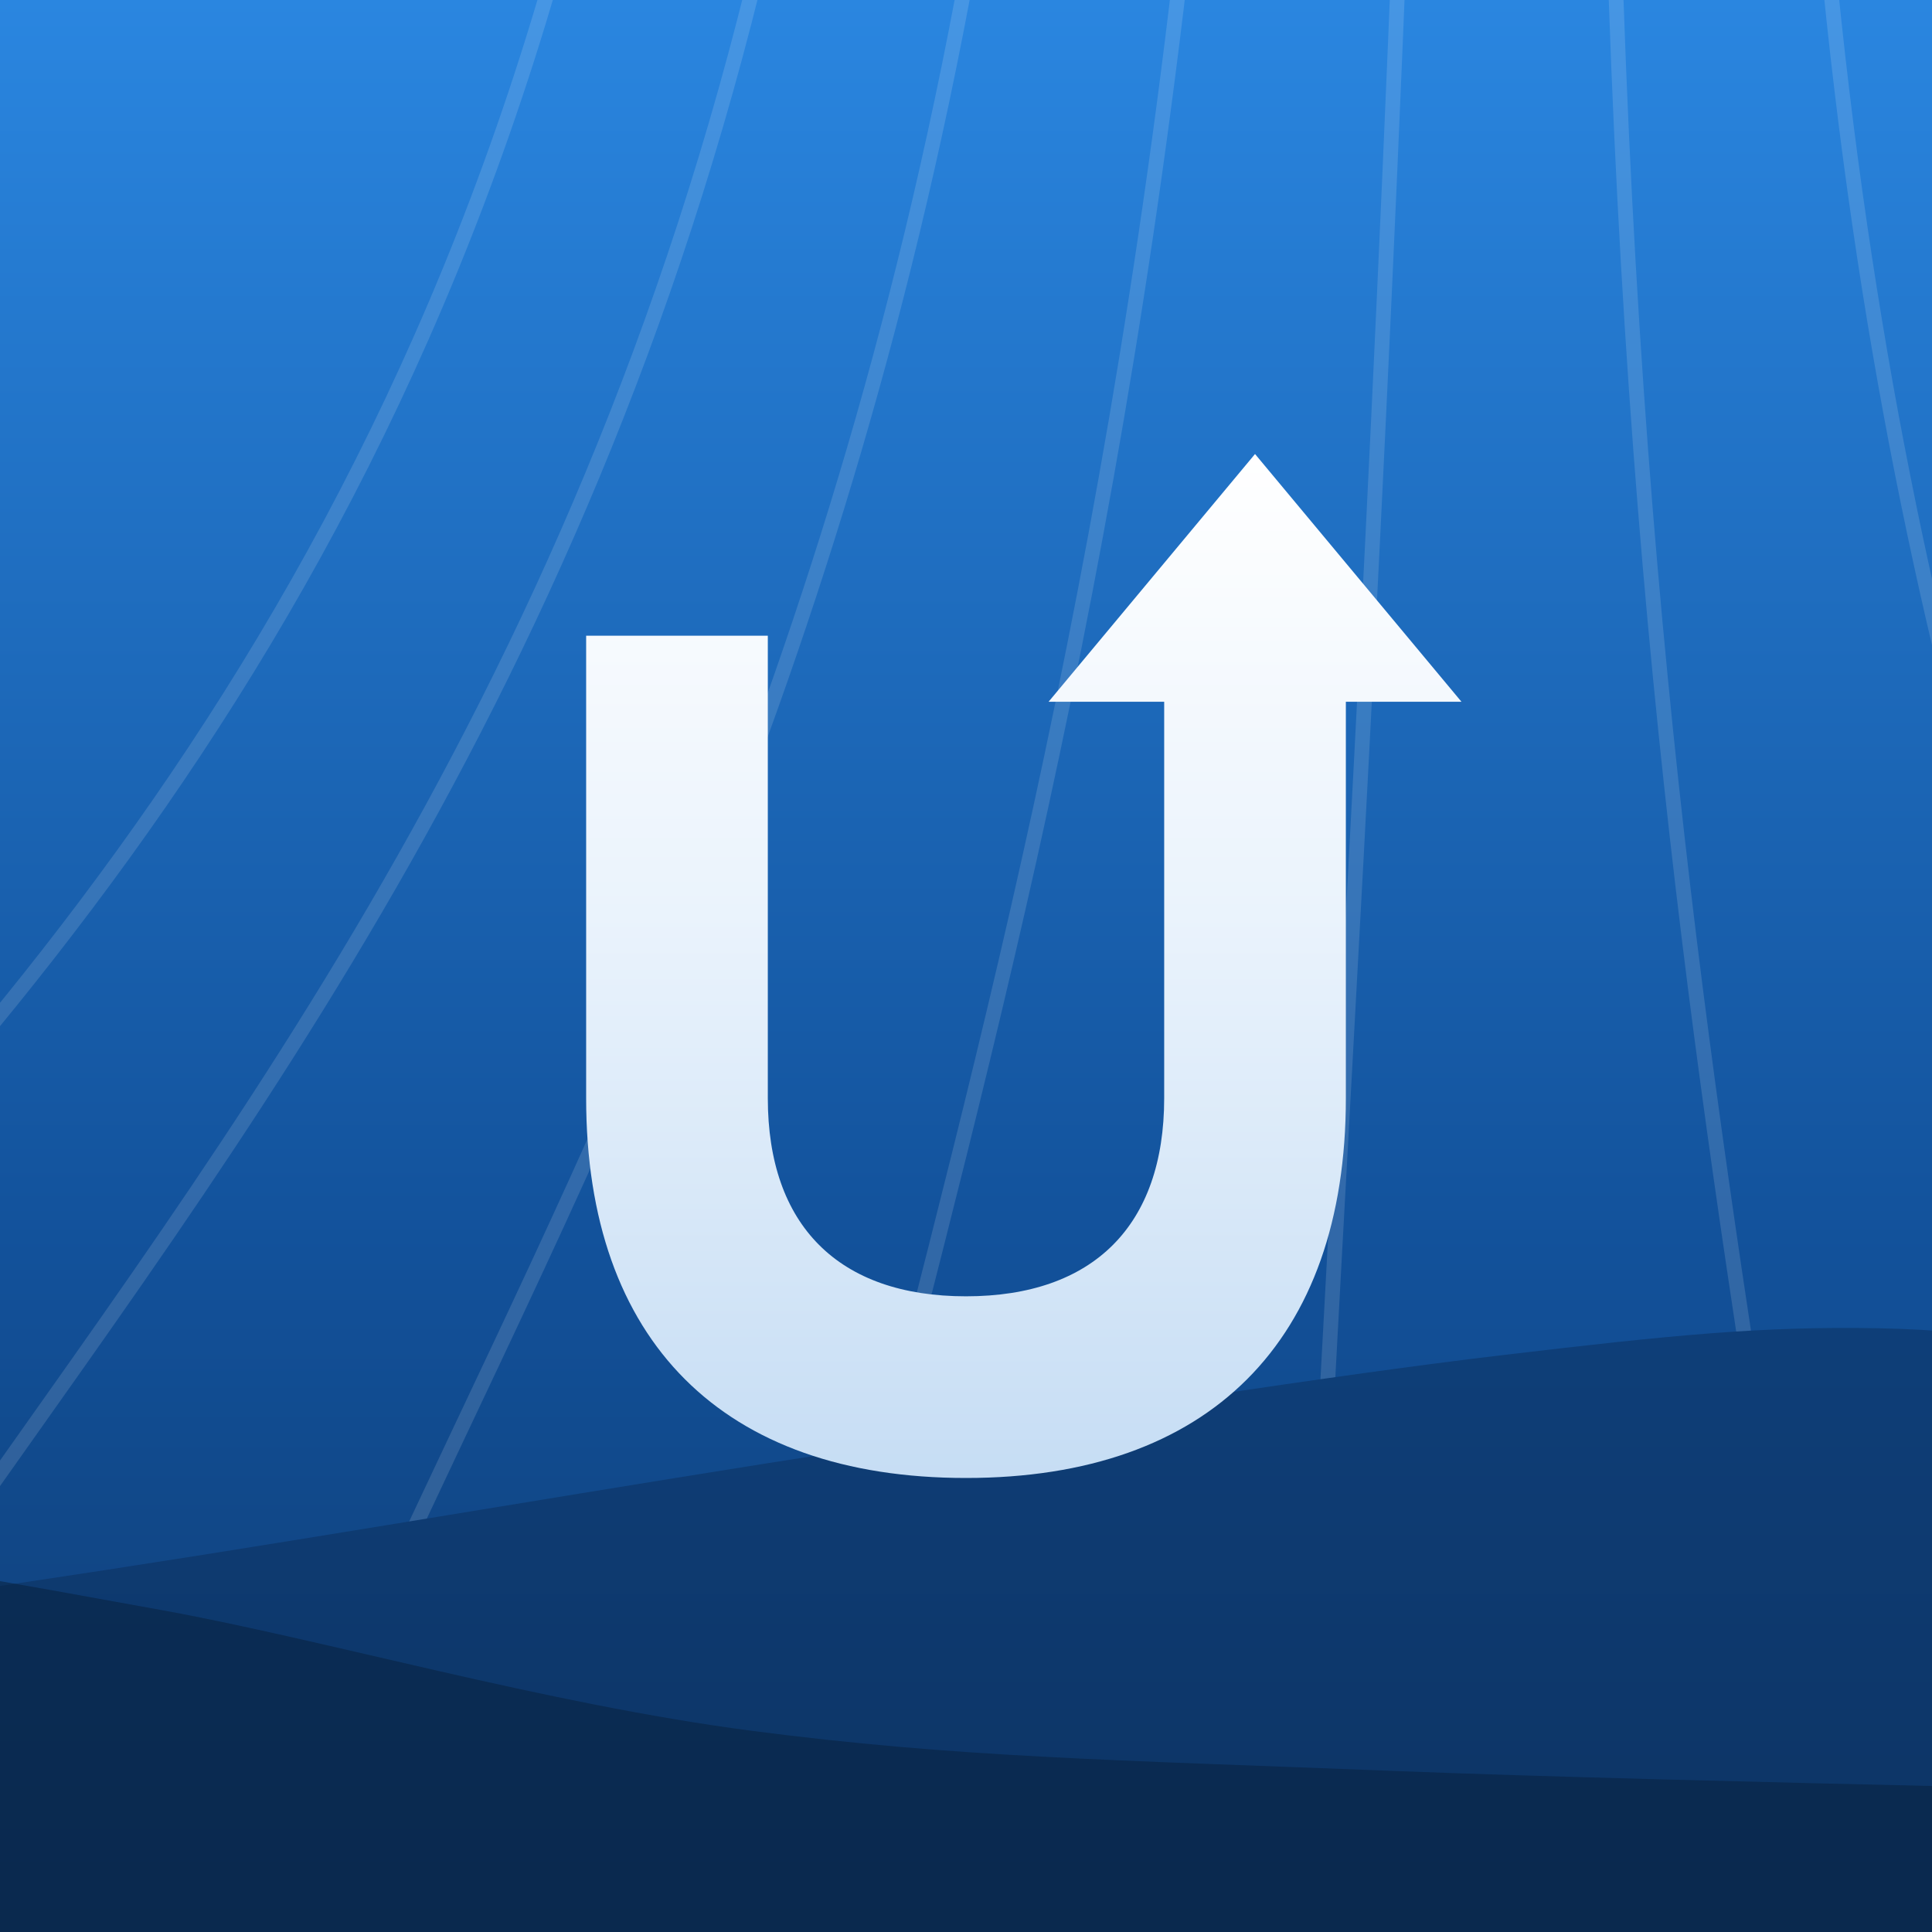
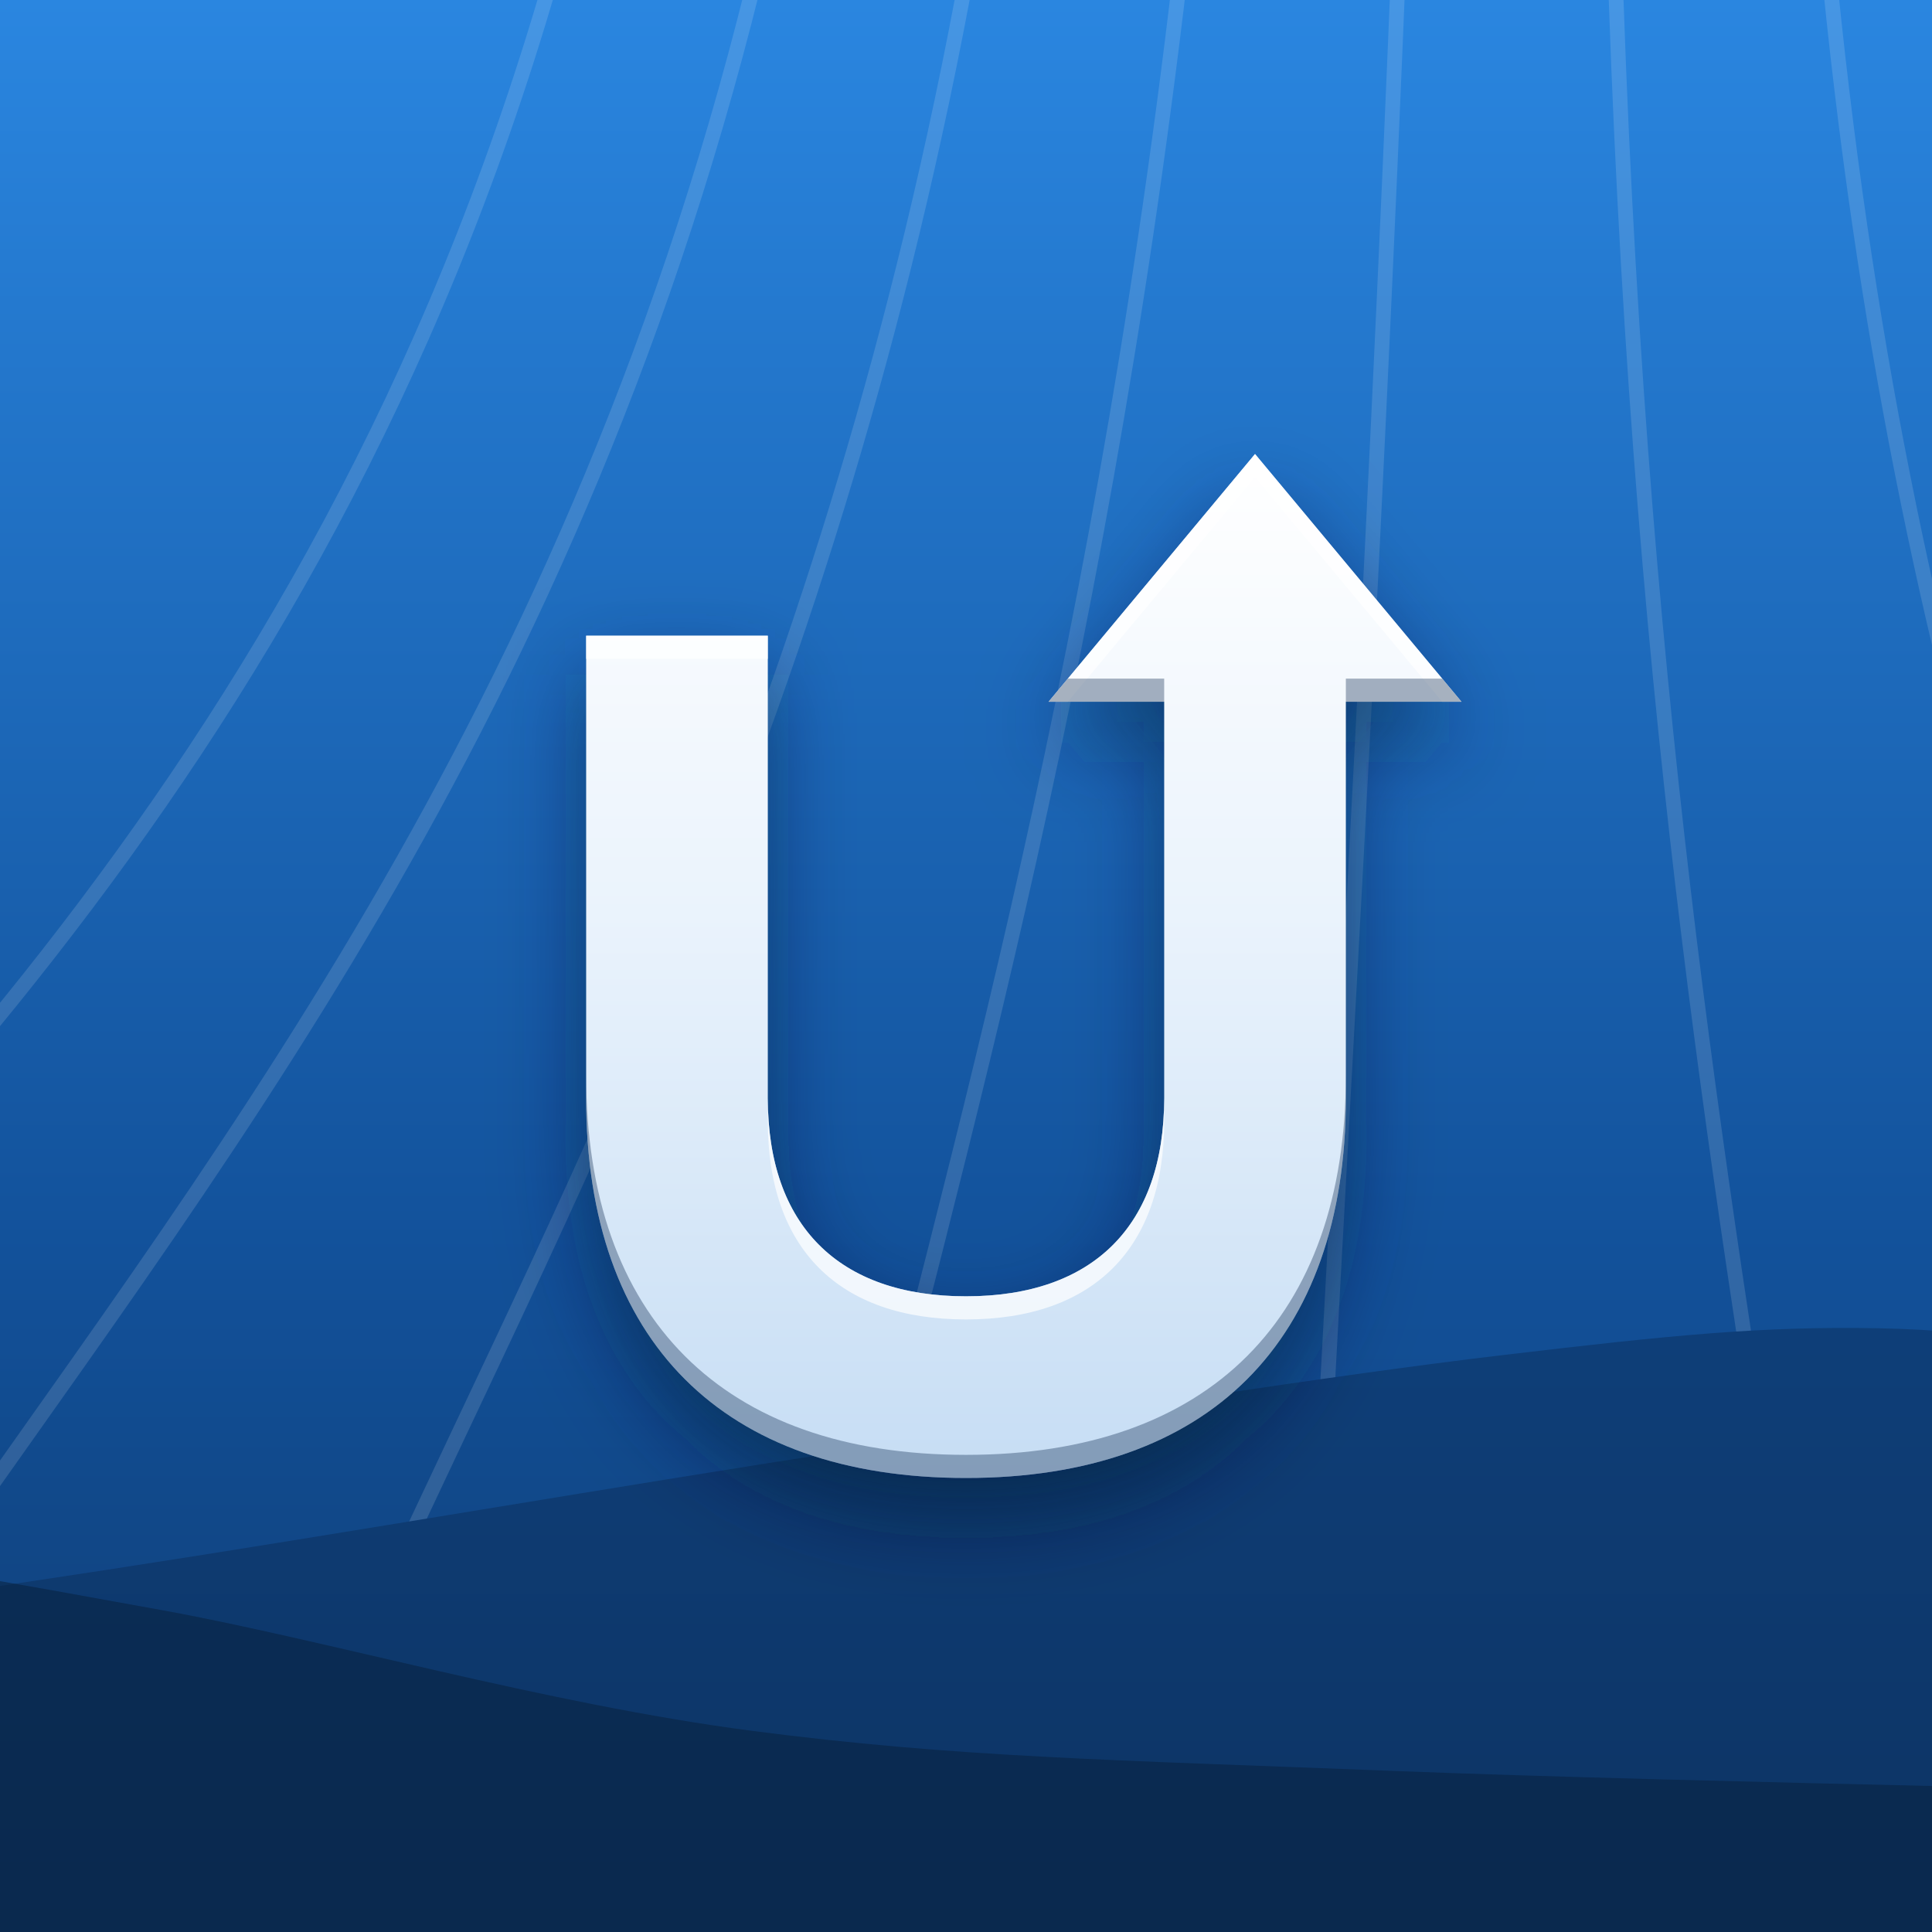
<svg xmlns="http://www.w3.org/2000/svg" width="512" height="512" viewBox="0 0 512 512" role="img" aria-label="Updraft icon, full bleed">
  <defs>
+     <filter id="mark-shadow" x="-30%" y="-30%" width="160%" height="160%">
+       <feGaussianBlur stdDeviation="2.6" />
+     </filter>
+     <clipPath id="mark-clip">
+       <path d="M0 11H11V39C11 46.714 15.286 51 23 51S35 46.714 35 39V15H28L40.5 0 53 15H46V39C46 53.72 37.72 62 23 62S0 53.72 0 39Z" />
+     </clipPath>
    <linearGradient id="bg" gradientUnits="userSpaceOnUse" x1="256.00" y1="512.00" x2="256.00" y2="0.00">
      <stop offset="0" stop-color="#0F3A6E" />
      <stop offset="0.35" stop-color="#12519A" />
      <stop offset="1" stop-color="#2A86E0" />
    </linearGradient>
    <clipPath id="tshape">
      <rect width="512" height="512" fill="#000" />
    </clipPath>
    <linearGradient id="icon-mark" gradientUnits="userSpaceOnUse" x1="26.50" y1="62.00" x2="26.50" y2="0.00">
      <stop offset="0" stop-color="#C6DDF4" />
      <stop offset="0.55" stop-color="#EAF3FC" />
      <stop offset="1" stop-color="#FFFFFF" />
    </linearGradient>
  </defs>
  <rect width="512" height="512" fill="url(#bg)" />
  <g clip-path="url(#tshape)">
    <g transform="translate(-128 -128) scale(7.111111)">
      <defs>
        <clipPath id="sky">
          <path d="M-2 80C2 79.42 13.33 77.83 22 76.5C30.67 75.17 41.33 73.33 50 72C58.67 70.67 67.67 69.25 74 68.5C80.33 67.75 83.67 67.42 88 67.5C92.33 67.58 96.33 68.33 100 69C103.67 69.67 108.33 71.08 110 71.5V-10H-2Z" />
        </clipPath>
      </defs>
      <path fill="#0A2A52" fill-opacity="0.42" d="M-2 80C2 79.42 13.33 77.83 22 76.5C30.67 75.17 41.33 73.33 50 72C58.67 70.67 67.67 69.25 74 68.5C80.33 67.75 83.67 67.42 88 67.5C92.33 67.58 96.33 68.33 100 69C103.67 69.67 108.33 71.08 110 71.5V110H-2Z" />
      <path fill="#08213F" fill-opacity="0.55" d="M-2 77C0 76.83 5.67 75.83 10 76C14.33 76.17 18 76.92 24 78C30 79.08 38.33 81.5 46 82.5C53.67 83.5 59.33 83.58 70 84C80.67 84.42 103.33 84.83 110 85V110H-2Z" />
      <g clip-path="url(#sky)">
        <g fill="none" stroke="#FFFFFF" stroke-opacity="0.13" stroke-width="0.55" stroke-linecap="round">
          <path d="M-22 116 C-22 74 37 68 43 -8 M0 116 C0 76 45 63 50 -8 M22 116 C22 78 53 60 57 -8 M44 116 C44 79 61 57 64 -8 M66 116 C66 79 69 57 71 -8 M88 116 C88 78 77 60 78 -8 M110 116 C110 76 85 63 85 -8 M132 116 C132 74 93 68 92 -8" />
        </g>
      </g>
    </g>
  </g>
  <g transform="translate(155.3342 120.32) scale(4.376774)">
+     <path d="M0 11H11V39C11 46.714 15.286 51 23 51S35 46.714 35 39V15H28L40.5 0 53 15H46V39C46 53.72 37.72 62 23 62S0 53.72 0 39Z" fill="#041530" opacity="0.5" filter="url(#mark-shadow)" transform="translate(0 2.4)" />
+   </g>
+   <g transform="translate(155.3342 120.32) scale(4.376774)">
    <path fill="url(#icon-mark)" d="M0 11H11V39C11 46.714 15.286 51 23 51S35 46.714 35 39V15H28L40.5 0 53 15H46V39C46 53.72 37.72 62 23 62S0 53.72 0 39Z" />
  </g>
+   <g transform="translate(155.3342 120.32) scale(4.376774)">
+     <g clip-path="url(#mark-clip)">
+       <path fill-rule="evenodd" fill="#FFFFFF" fill-opacity="0.7" d="M0 11H11V39C11 46.714 15.286 51 23 51S35 46.714 35 39V15H28L40.5 0 53 15H46V39C46 53.72 37.72 62 23 62S0 53.72 0 39Z M 0 12.4 H 11 V 40.4 C 11 48.114 15.286 52.4 23 52.4 S 35 48.114 35 40.4 V 16.4 H 28 L 40.5 1.4 53 16.4 H 46 V 40.4 C 46 55.12 37.72 63.4 23 63.4 S 0 55.12 0 40.4 Z" />
+       <path fill-rule="evenodd" fill="#06244A" fill-opacity="0.35" d="M0 11H11V39C11 46.714 15.286 51 23 51S35 46.714 35 39V15H28L40.5 0 53 15H46V39C46 53.72 37.72 62 23 62S0 53.72 0 39Z M 0 9.6 H 11 V 37.6 C 11 45.314 15.286 49.6 23 49.6 S 35 45.314 35 37.6 V 13.6 H 28 L 40.5 -1.4 53 13.6 H 46 V 37.6 C 46 52.32 37.72 60.6 23 60.6 S 0 52.32 0 37.6 Z" />
+     </g>
+   </g>
</svg>
